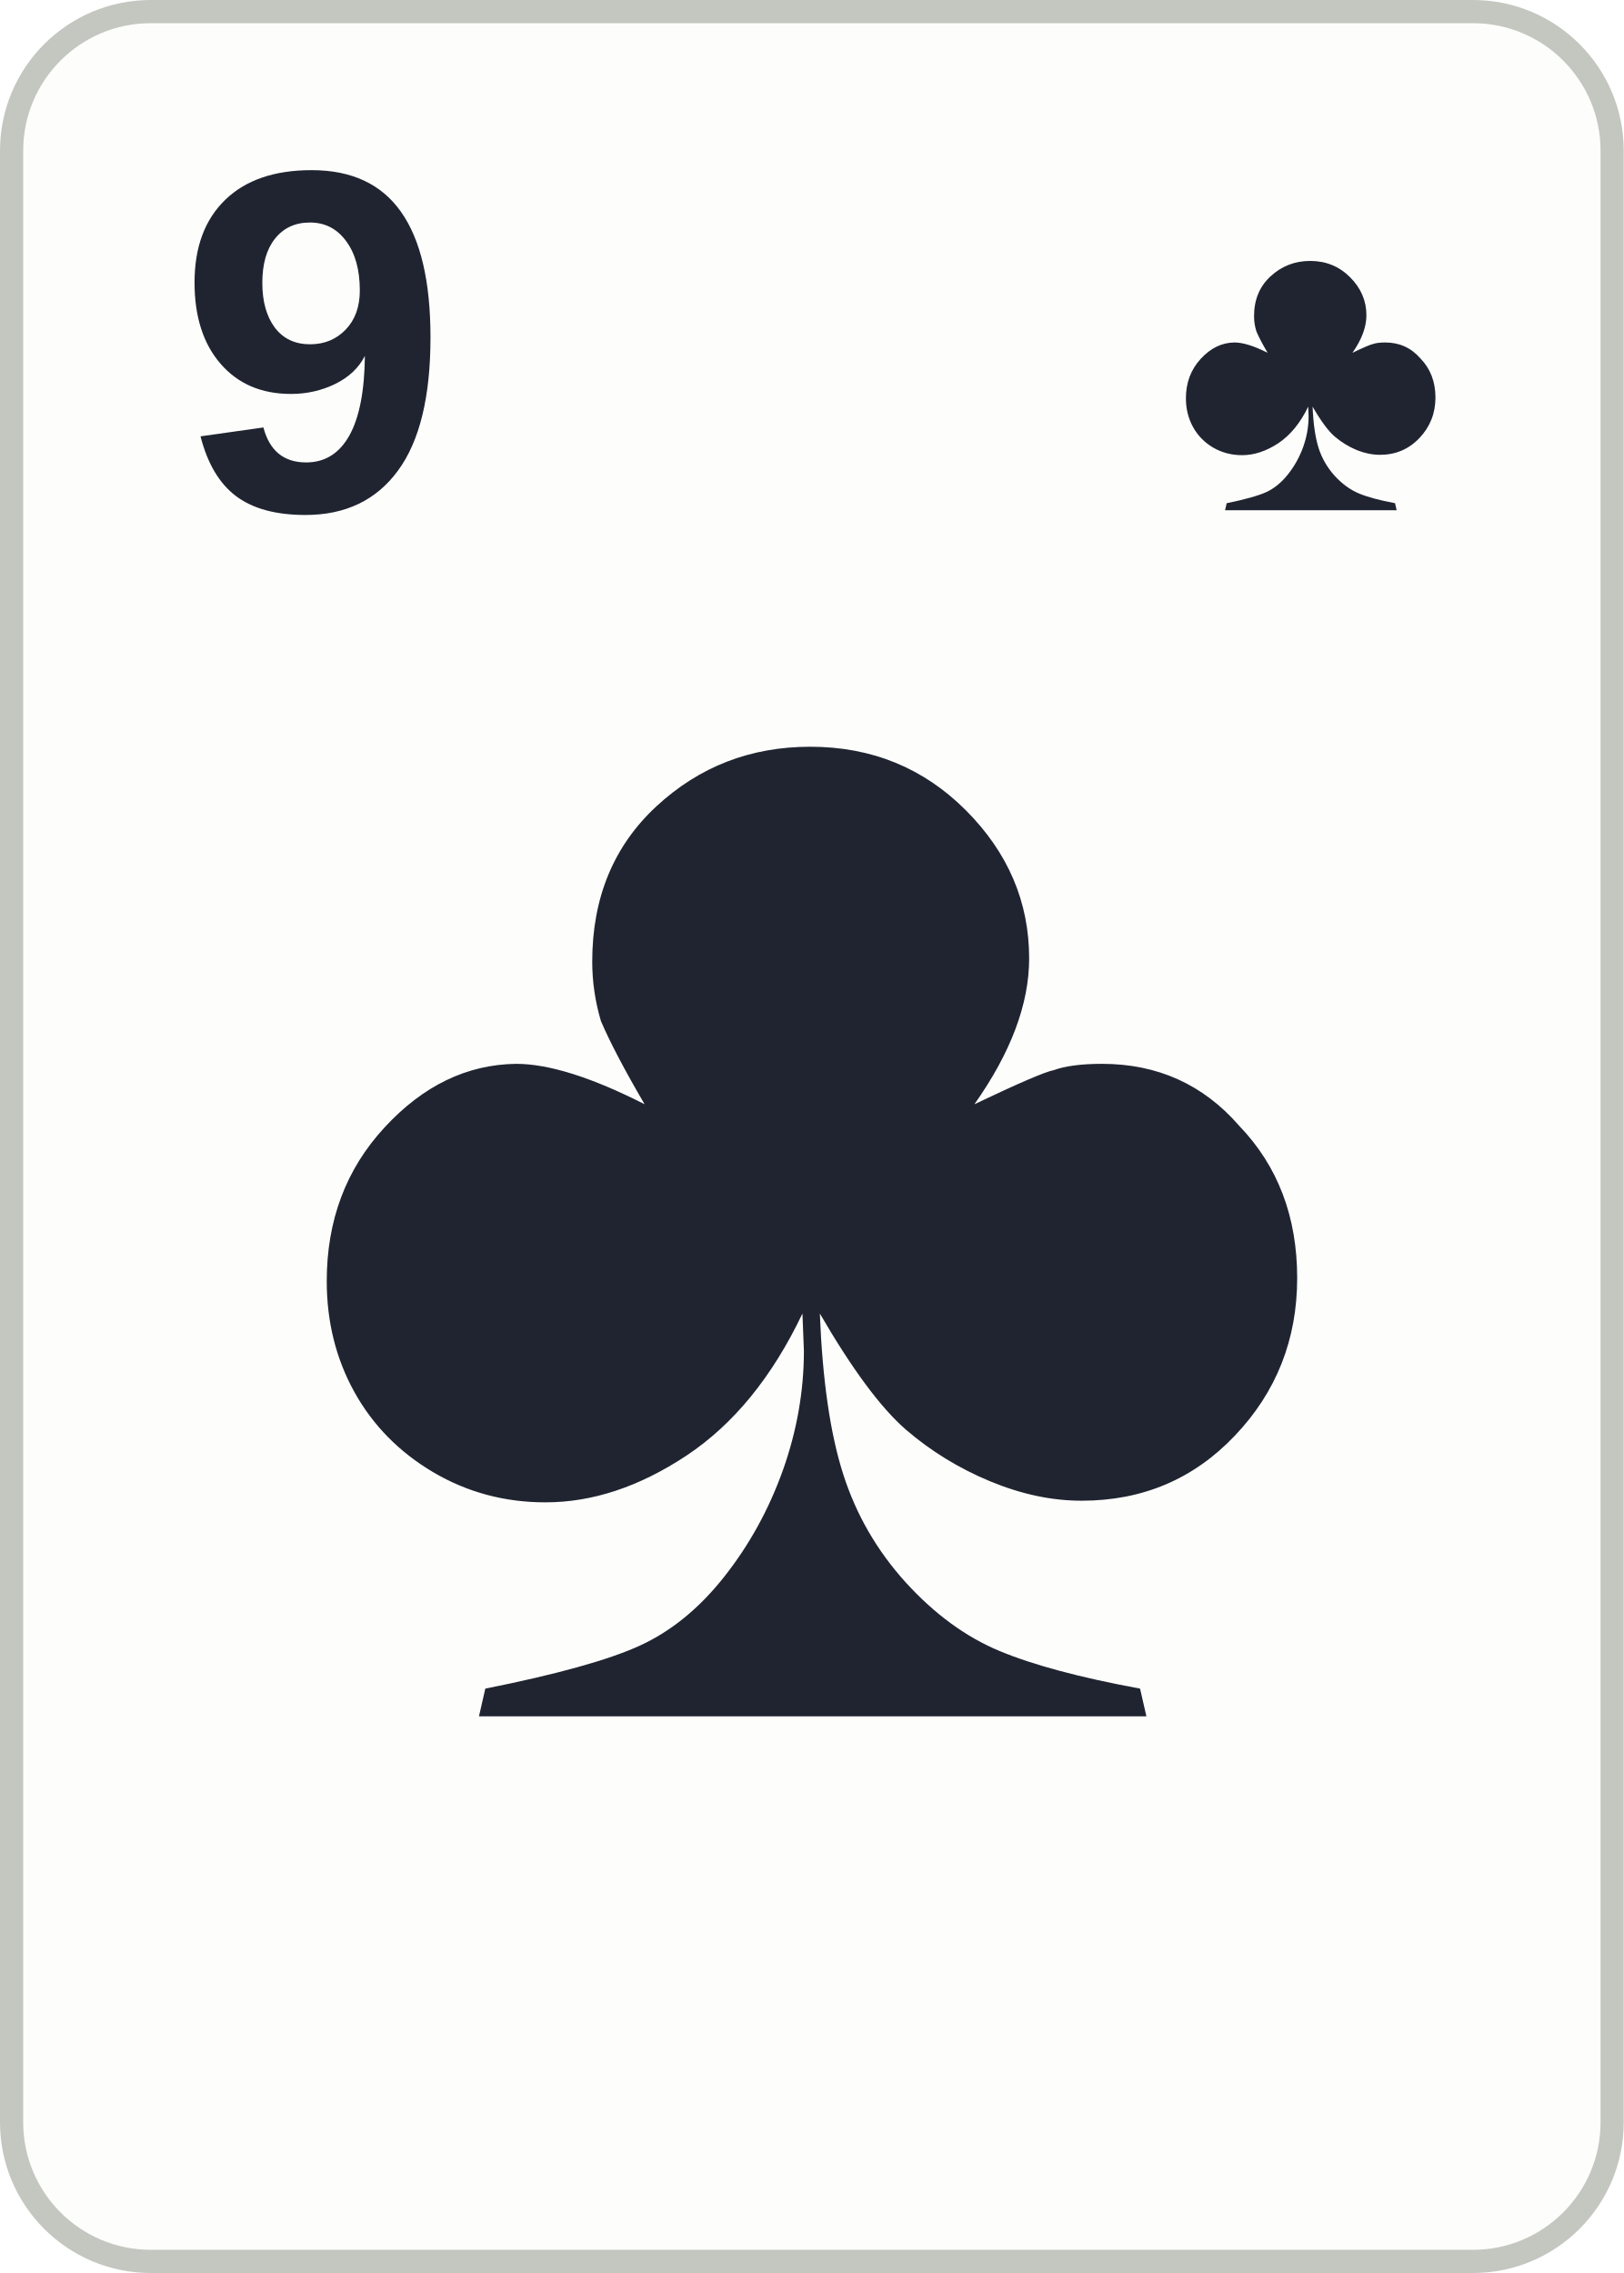
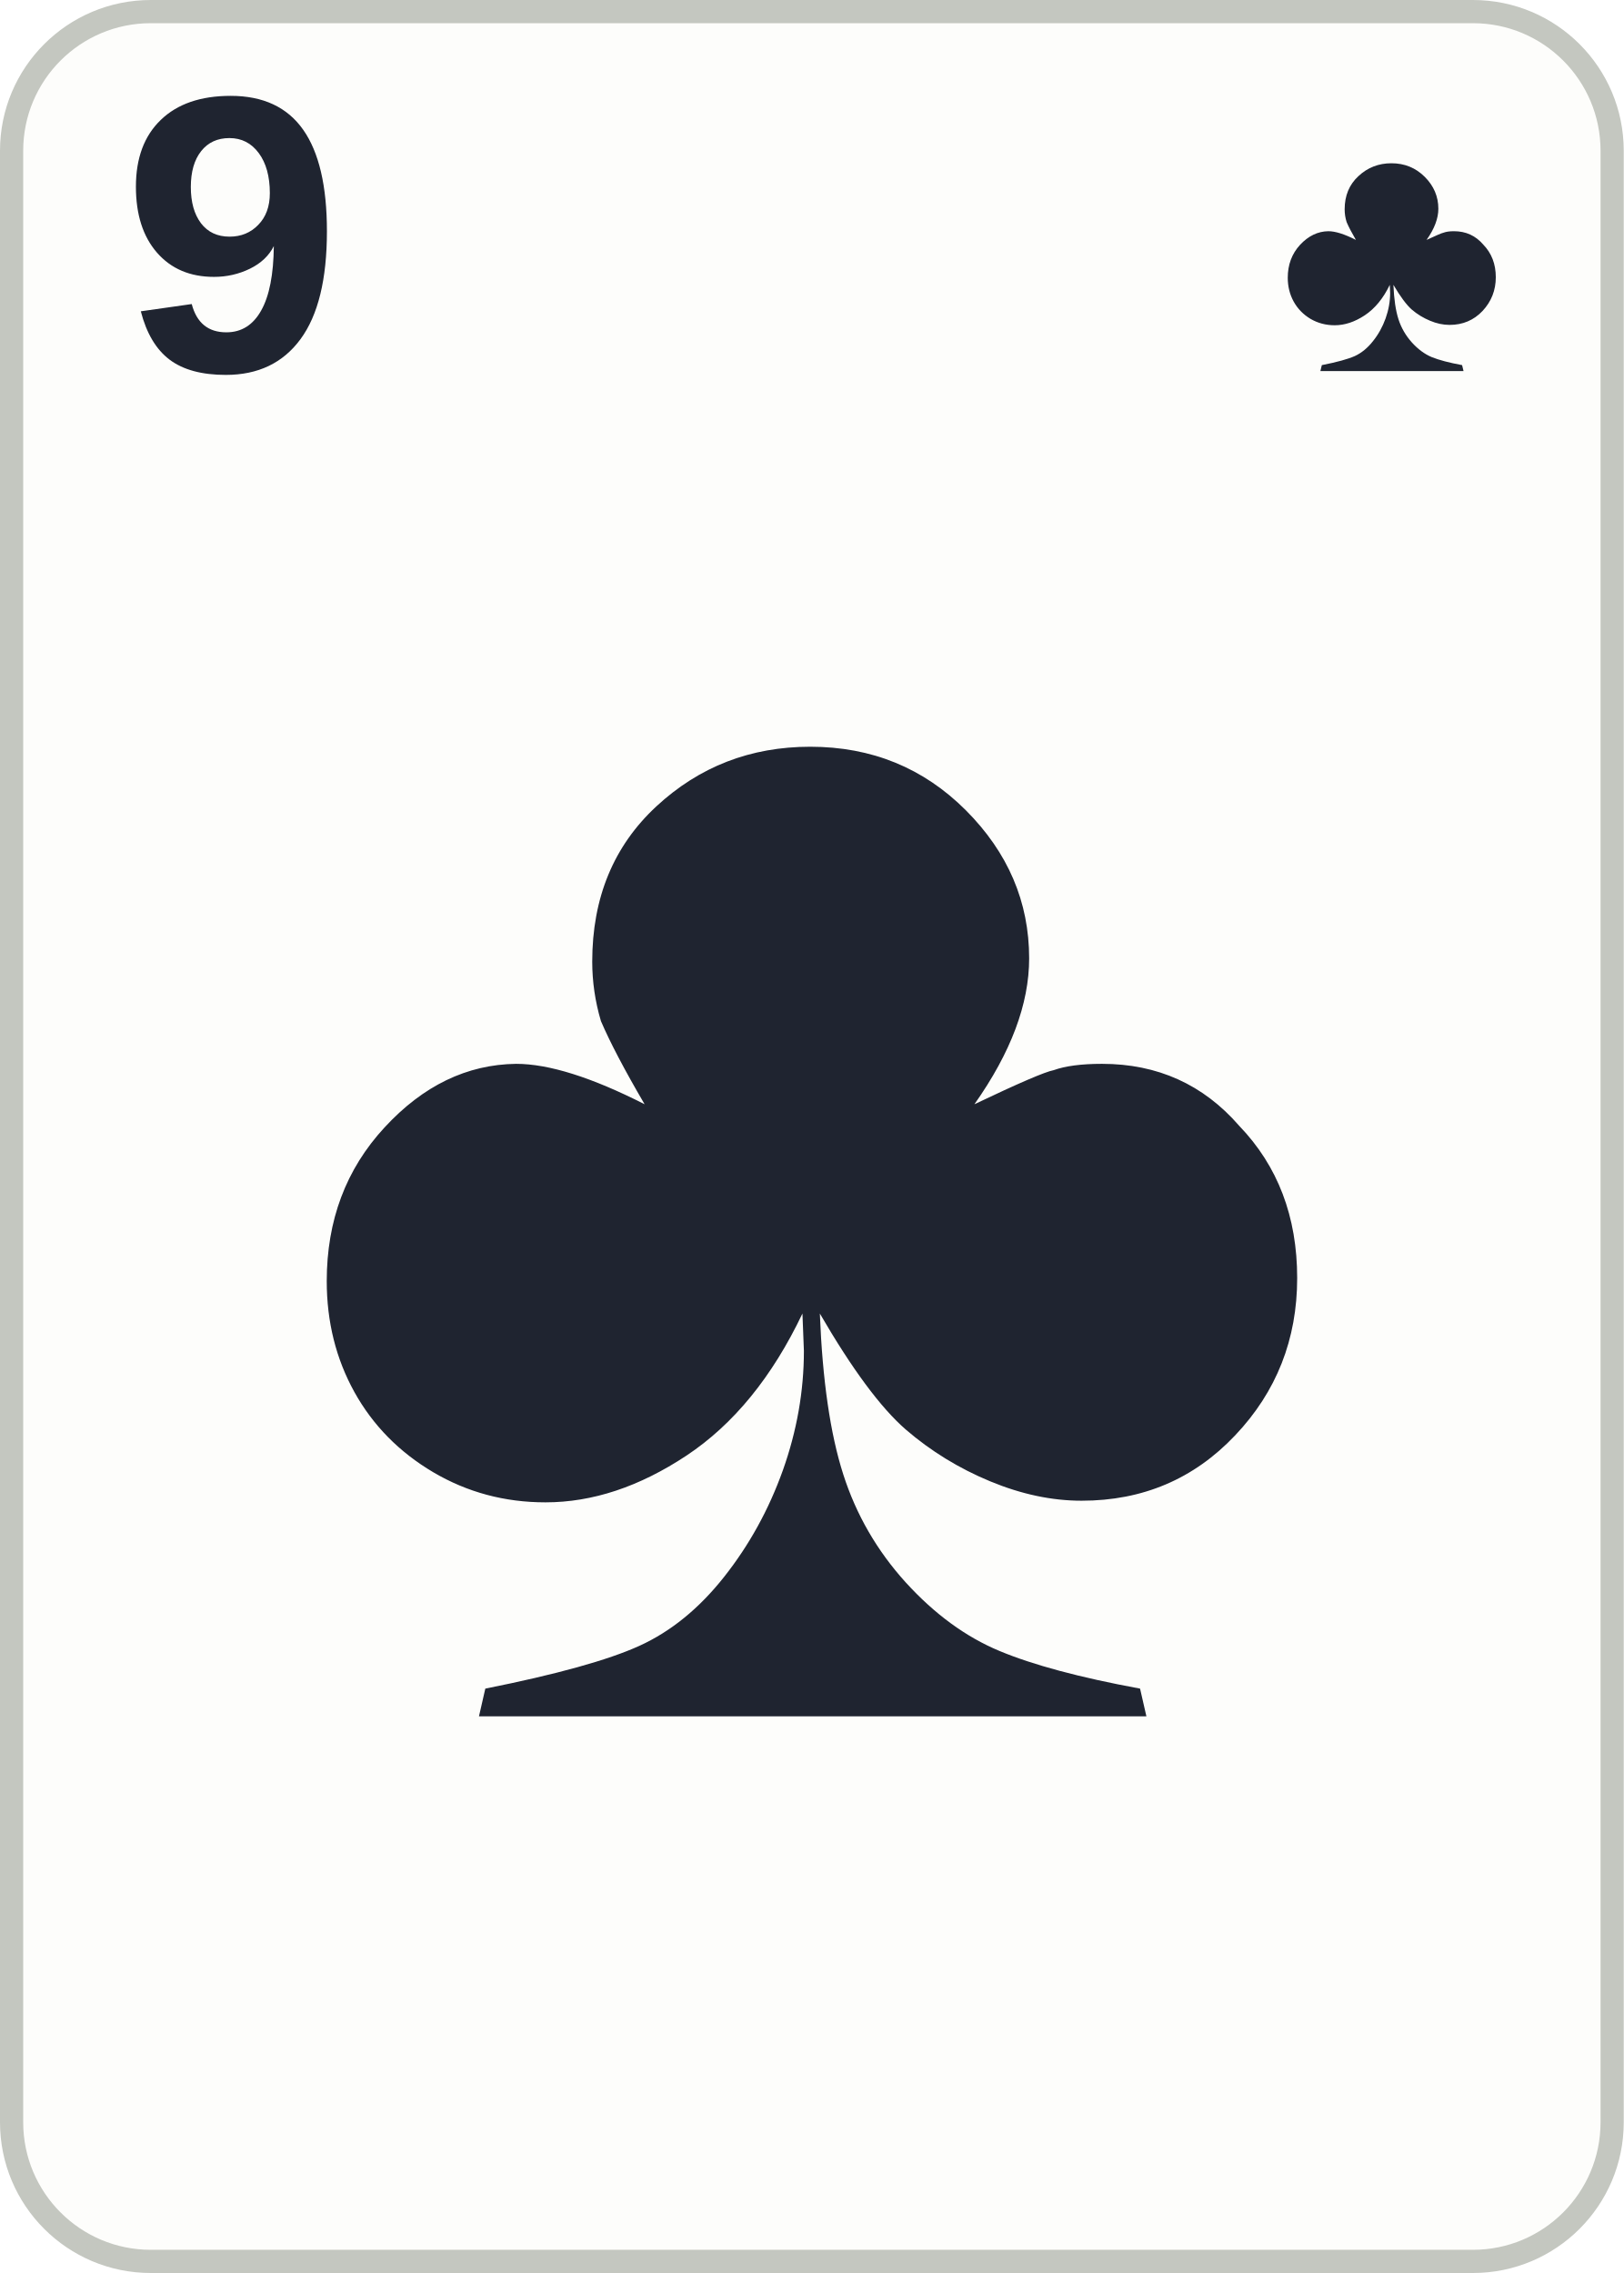
<svg xmlns="http://www.w3.org/2000/svg" viewBox="0 0 140 196">
  <rect x="1" y="1" width="138" height="194" rx="12" fill="#fdfdfb" stroke="#c4c7c0" stroke-width="2" />
  <g font-family="Arial,Helvetica,sans-serif" font-weight="700">
-     <text x="27" y="44" font-size="42" text-anchor="middle" fill="#1f2430">9</text>
-     <text x="113" y="44" font-size="36" text-anchor="middle" fill="#1f2430">♣</text>
+     <text x="20" y="32" font-size="34" text-anchor="middle" fill="#1f2430">9</text>
+     <text x="120" y="32" font-size="30" text-anchor="middle" fill="#1f2430">♣</text>
    <text x="70" y="148" font-size="140" text-anchor="middle" fill="#1f2430">♣</text>
  </g>
</svg>
